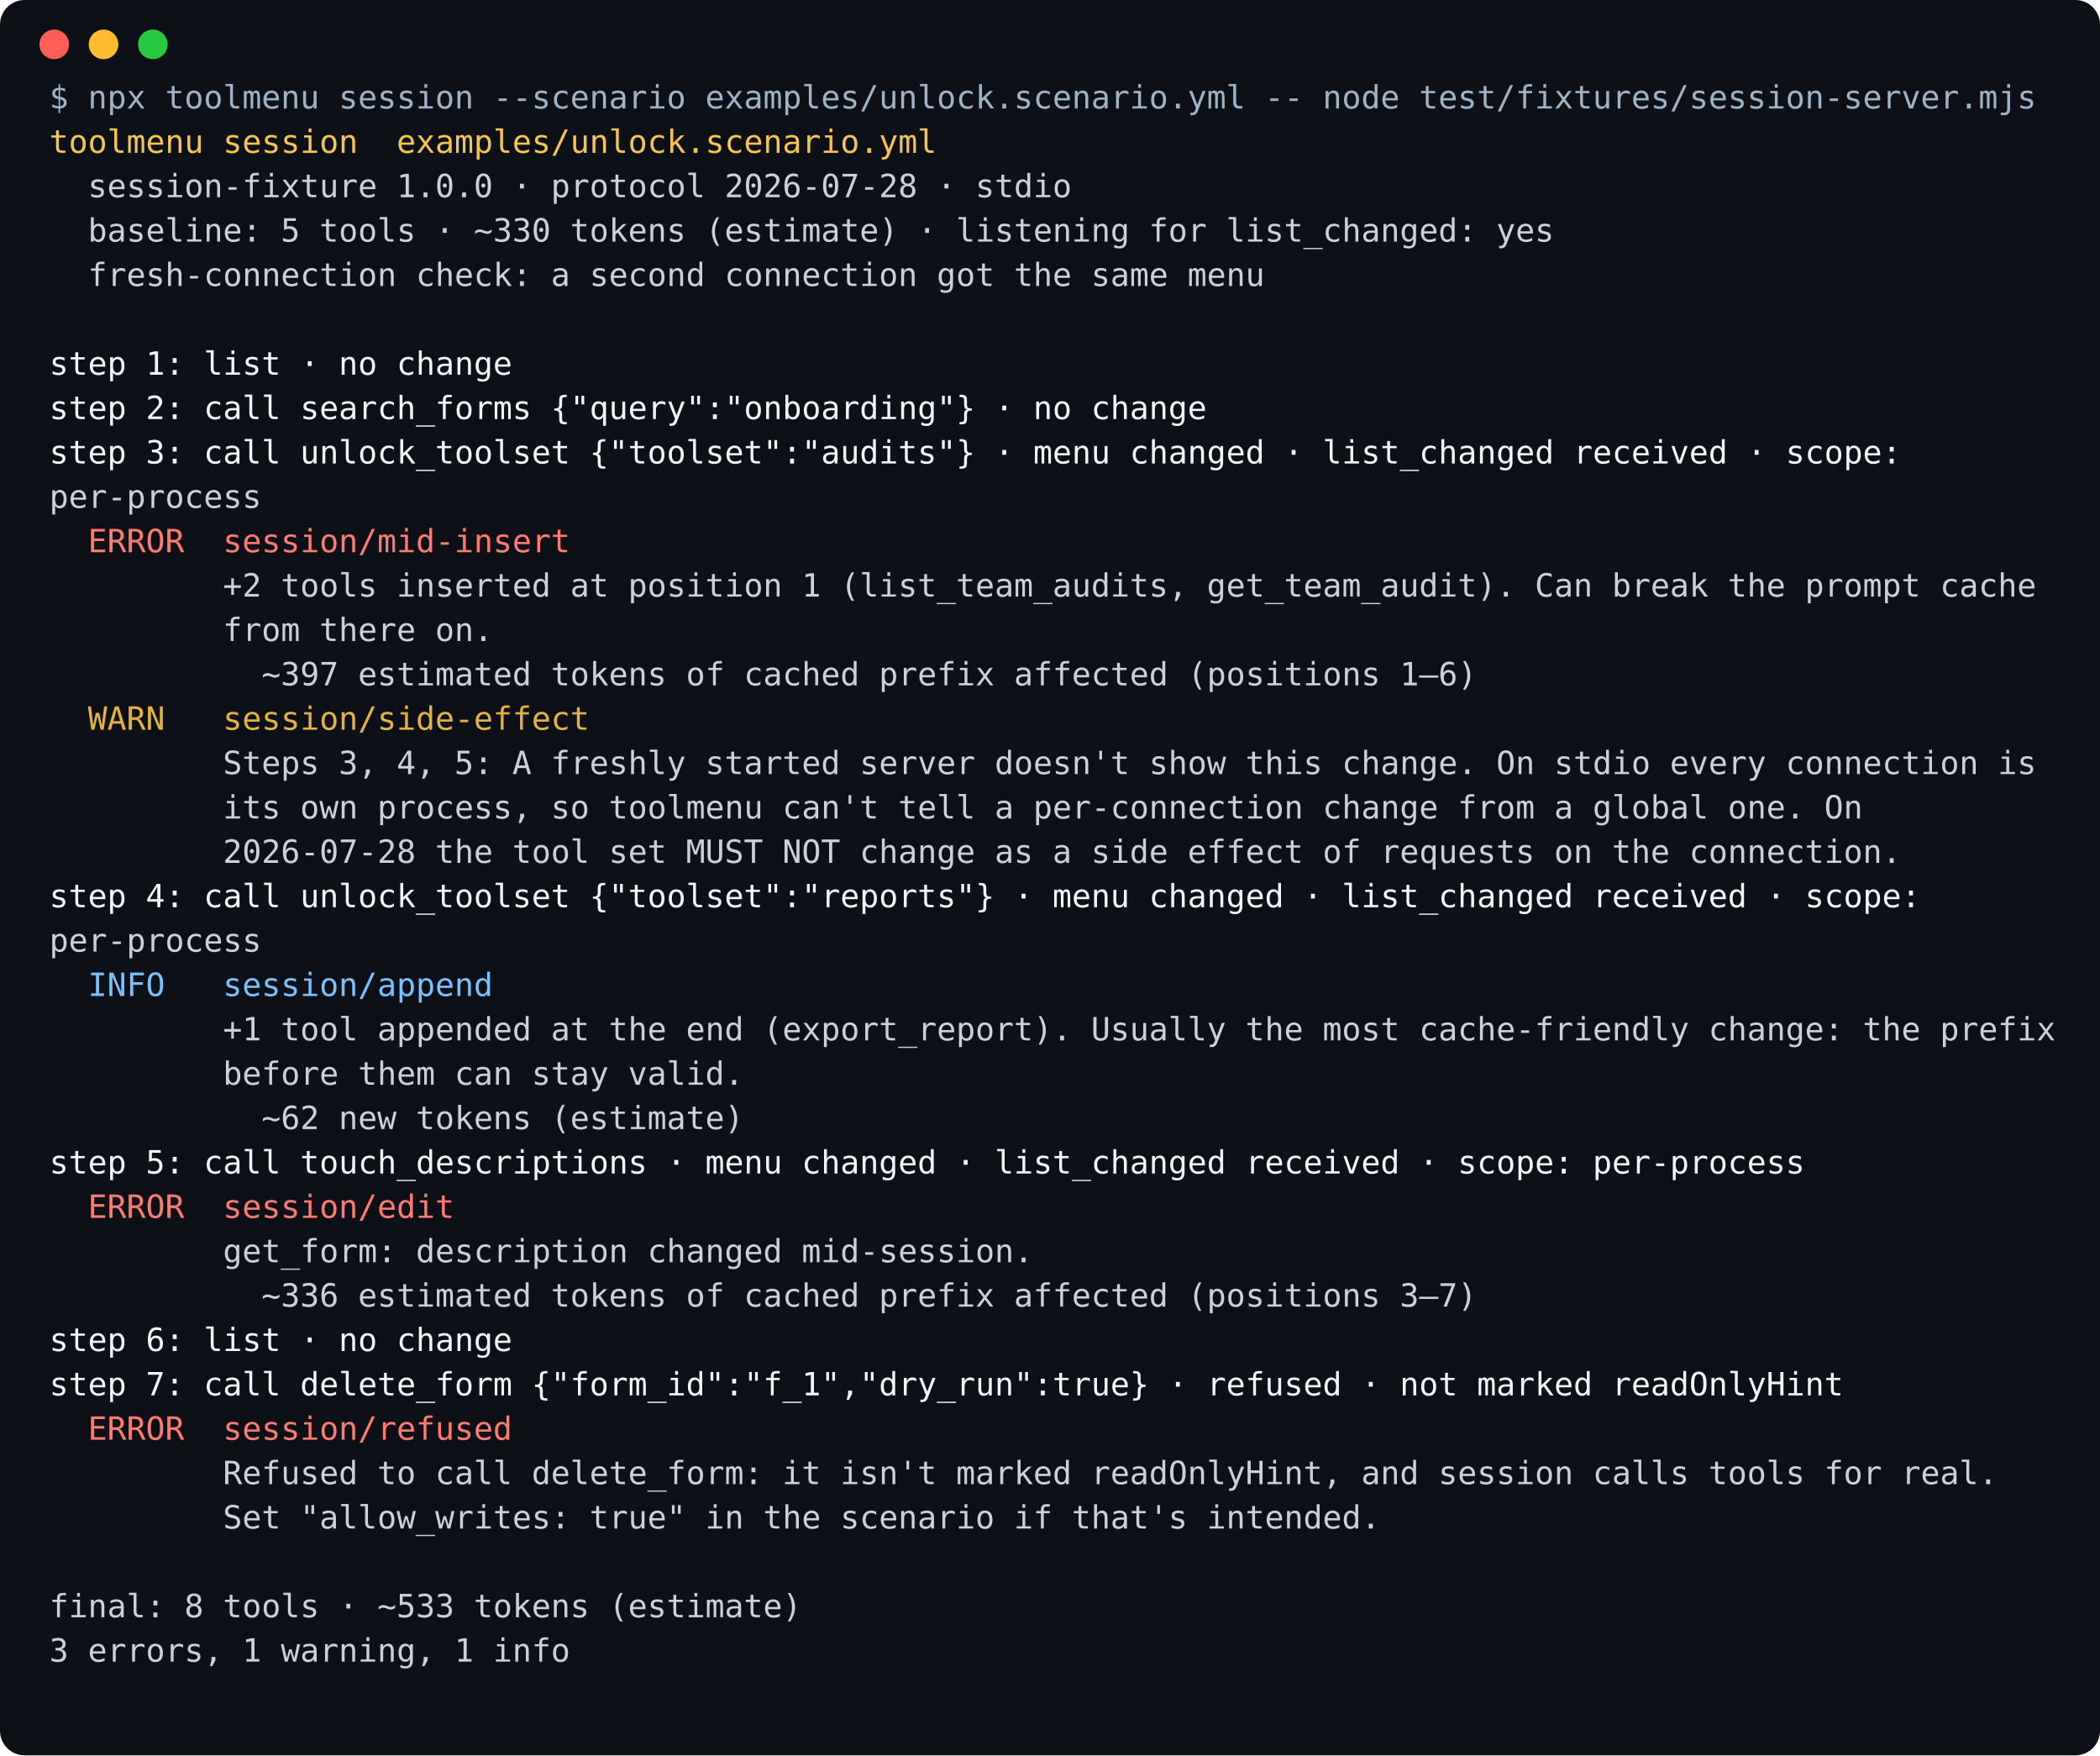
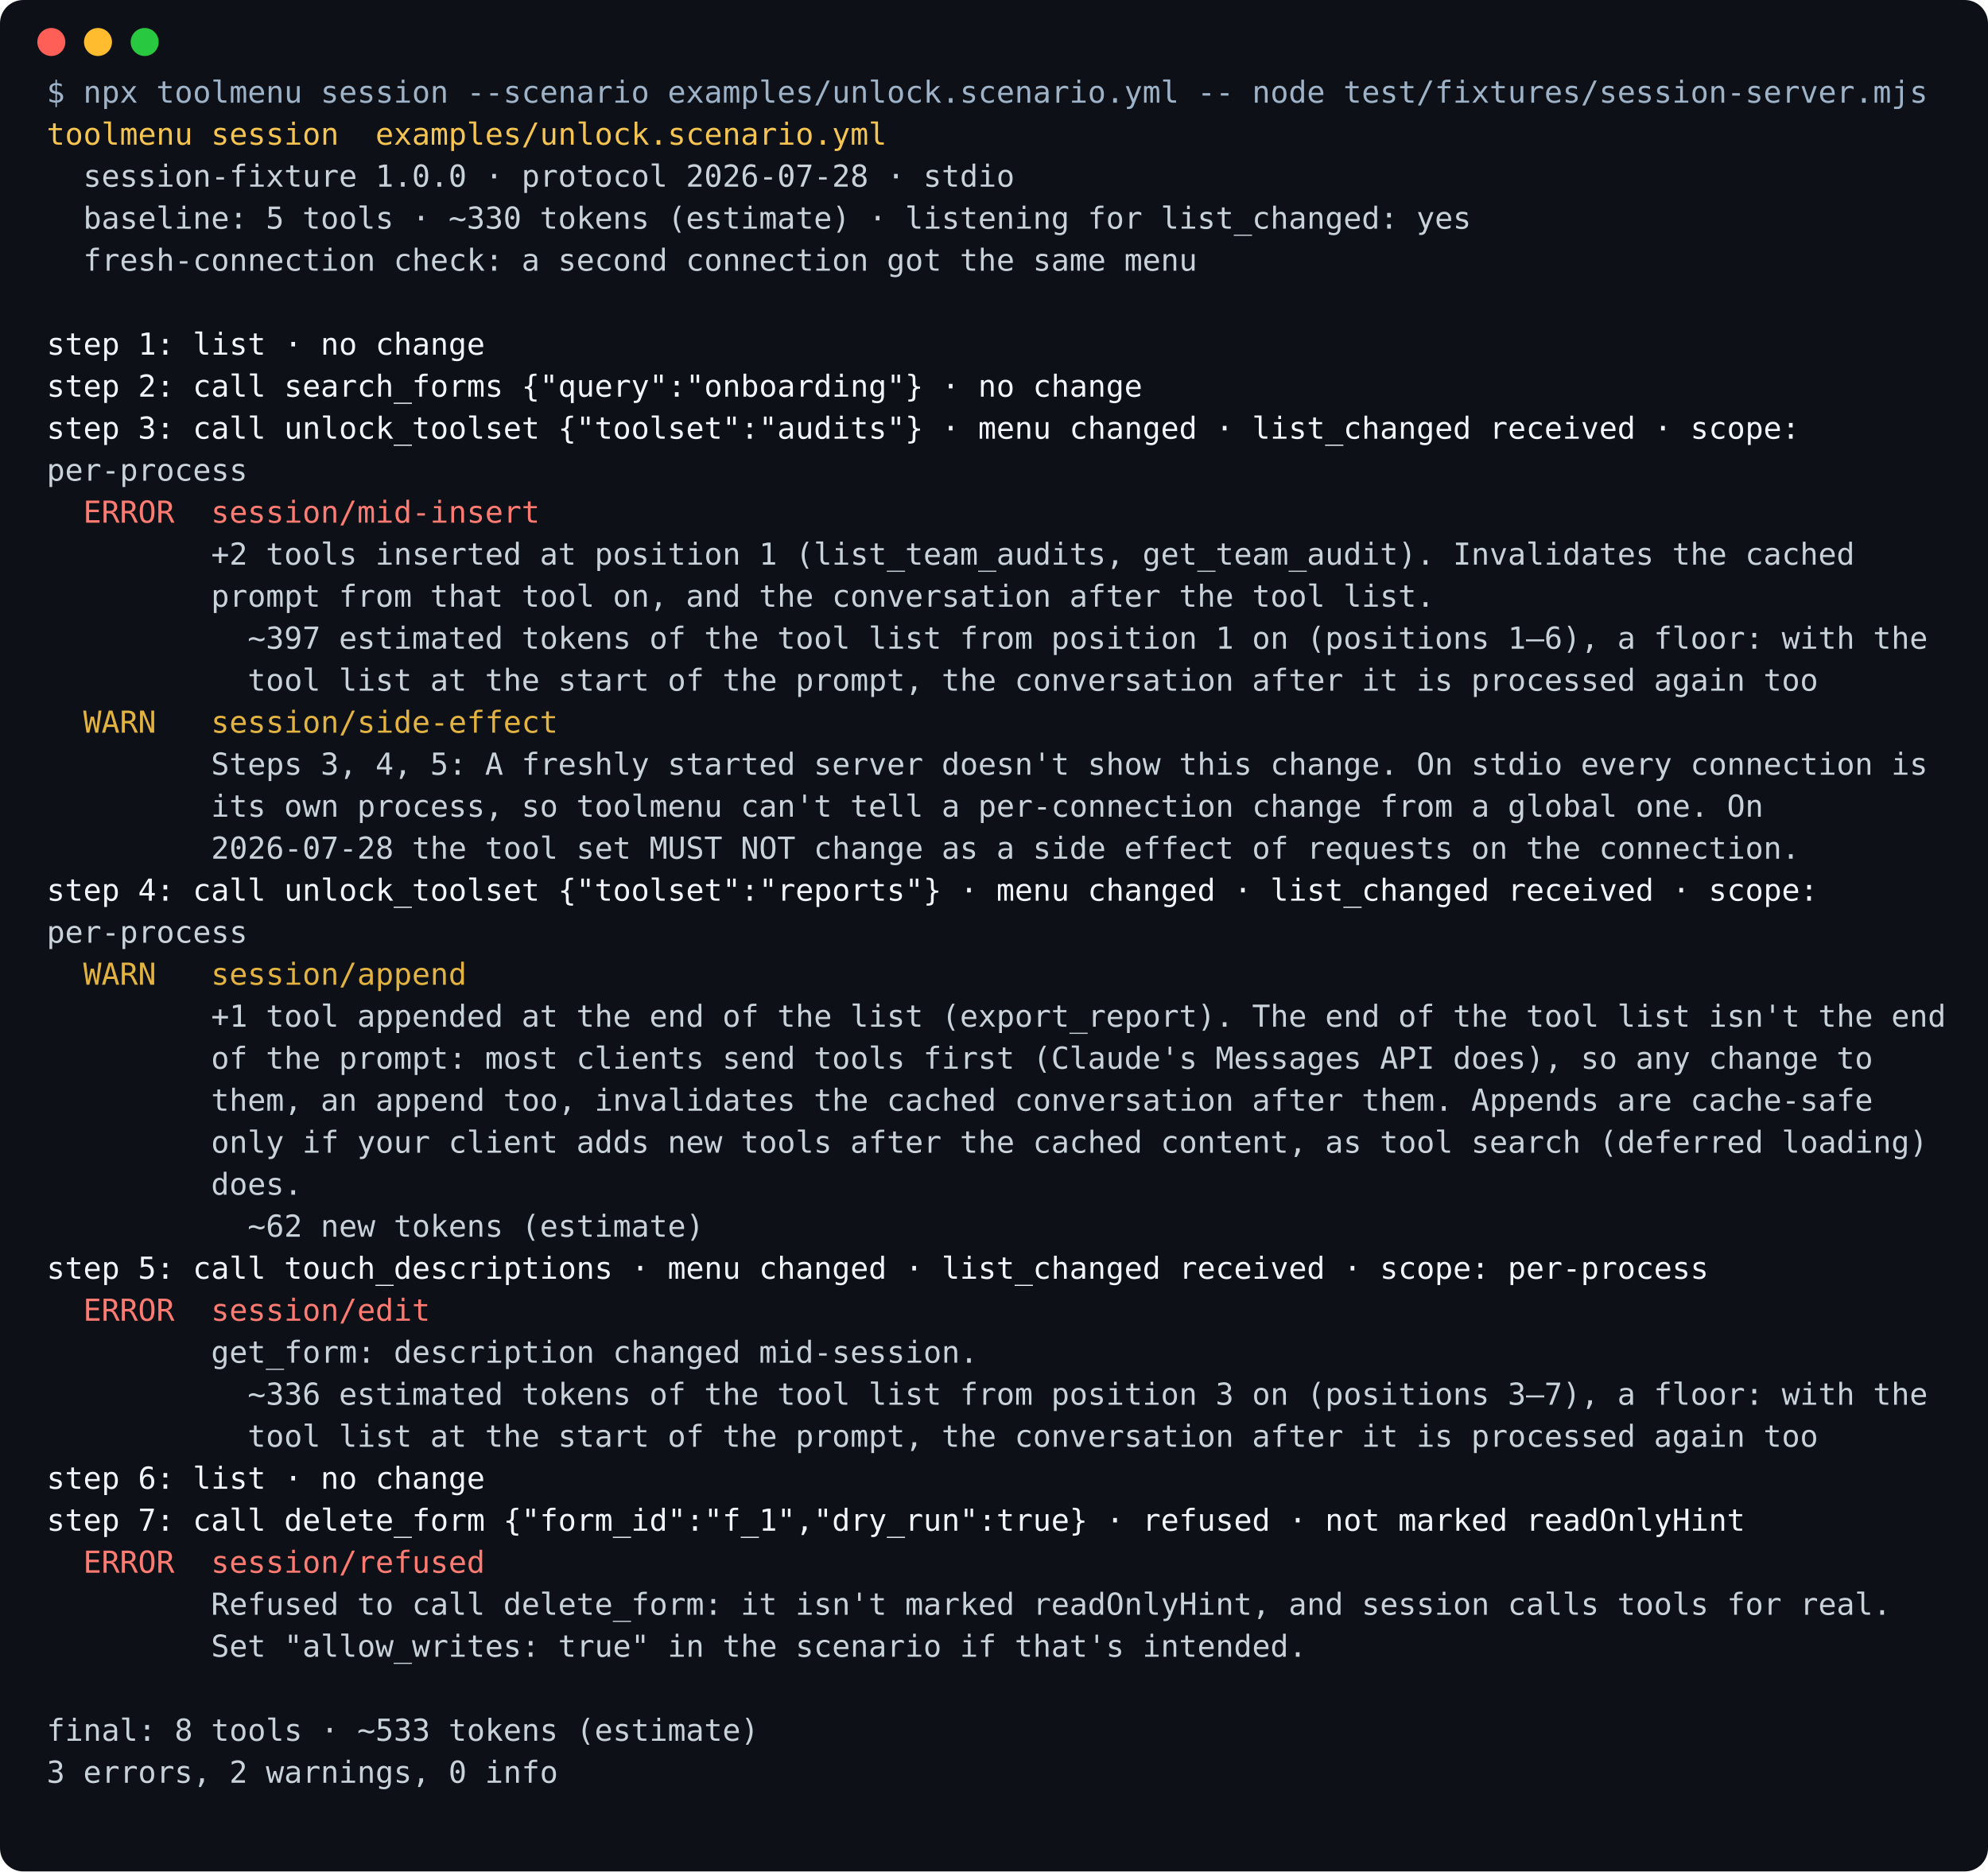
- <svg xmlns="http://www.w3.org/2000/svg" width="852" height="712" viewBox="0 0 852 712" role="img" aria-label="toolmenu session output: tools inserted mid-list, a description edited, each pinned to the step that caused it">
-   <rect width="852" height="712" rx="10" fill="#0d1117" />
+ <svg xmlns="http://www.w3.org/2000/svg" width="852" height="802" viewBox="0 0 852 802" role="img" aria-label="toolmenu session output: tools inserted mid-list, a description edited, each pinned to the step that caused it">
+   <rect width="852" height="802" rx="10" fill="#0d1117" />
  <circle cx="22" cy="18" r="6" fill="#ff5f57" />
  <circle cx="42" cy="18" r="6" fill="#febc2e" />
  <circle cx="62" cy="18" r="6" fill="#28c840" />
  <g font-family="ui-monospace, SFMono-Regular, Menlo, Consolas, monospace" font-size="13">
    <text x="20" y="44" fill="#9fb3c8" xml:space="preserve">$ npx toolmenu session --scenario examples/unlock.scenario.yml -- node test/fixtures/session-server.mjs</text>
    <text x="20" y="62" fill="#f5c451" xml:space="preserve">toolmenu session  examples/unlock.scenario.yml</text>
    <text x="20" y="80" fill="#c9d1d9" xml:space="preserve">  session-fixture 1.0.0 · protocol 2026-07-28 · stdio</text>
    <text x="20" y="98" fill="#c9d1d9" xml:space="preserve">  baseline: 5 tools · ~330 tokens (estimate) · listening for list_changed: yes</text>
    <text x="20" y="116" fill="#c9d1d9" xml:space="preserve">  fresh-connection check: a second connection got the same menu</text>
    <text x="20" y="134" fill="#c9d1d9" xml:space="preserve" />
    <text x="20" y="152" fill="#f0f6fc" xml:space="preserve">step 1: list · no change</text>
    <text x="20" y="170" fill="#f0f6fc" xml:space="preserve">step 2: call search_forms {"query":"onboarding"} · no change</text>
    <text x="20" y="188" fill="#f0f6fc" xml:space="preserve">step 3: call unlock_toolset {"toolset":"audits"} · menu changed · list_changed received · scope:</text>
    <text x="20" y="206" fill="#c9d1d9" xml:space="preserve">per-process</text>
    <text x="20" y="224" fill="#ff7b72" xml:space="preserve">  ERROR  session/mid-insert</text>
-     <text x="20" y="242" fill="#c9d1d9" xml:space="preserve">         +2 tools inserted at position 1 (list_team_audits, get_team_audit). Can break the prompt cache</text>
-     <text x="20" y="260" fill="#c9d1d9" xml:space="preserve">         from there on.</text>
-     <text x="20" y="278" fill="#c9d1d9" xml:space="preserve">           ~397 estimated tokens of cached prefix affected (positions 1–6)</text>
-     <text x="20" y="296" fill="#e3b341" xml:space="preserve">  WARN   session/side-effect</text>
-     <text x="20" y="314" fill="#c9d1d9" xml:space="preserve">         Steps 3, 4, 5: A freshly started server doesn't show this change. On stdio every connection is</text>
-     <text x="20" y="332" fill="#c9d1d9" xml:space="preserve">         its own process, so toolmenu can't tell a per-connection change from a global one. On</text>
-     <text x="20" y="350" fill="#c9d1d9" xml:space="preserve">         2026-07-28 the tool set MUST NOT change as a side effect of requests on the connection.</text>
-     <text x="20" y="368" fill="#f0f6fc" xml:space="preserve">step 4: call unlock_toolset {"toolset":"reports"} · menu changed · list_changed received · scope:</text>
-     <text x="20" y="386" fill="#c9d1d9" xml:space="preserve">per-process</text>
-     <text x="20" y="404" fill="#79c0ff" xml:space="preserve">  INFO   session/append</text>
-     <text x="20" y="422" fill="#c9d1d9" xml:space="preserve">         +1 tool appended at the end (export_report). Usually the most cache-friendly change: the prefix</text>
-     <text x="20" y="440" fill="#c9d1d9" xml:space="preserve">         before them can stay valid.</text>
-     <text x="20" y="458" fill="#c9d1d9" xml:space="preserve">           ~62 new tokens (estimate)</text>
-     <text x="20" y="476" fill="#f0f6fc" xml:space="preserve">step 5: call touch_descriptions · menu changed · list_changed received · scope: per-process</text>
-     <text x="20" y="494" fill="#ff7b72" xml:space="preserve">  ERROR  session/edit</text>
-     <text x="20" y="512" fill="#c9d1d9" xml:space="preserve">         get_form: description changed mid-session.</text>
-     <text x="20" y="530" fill="#c9d1d9" xml:space="preserve">           ~336 estimated tokens of cached prefix affected (positions 3–7)</text>
-     <text x="20" y="548" fill="#f0f6fc" xml:space="preserve">step 6: list · no change</text>
-     <text x="20" y="566" fill="#f0f6fc" xml:space="preserve">step 7: call delete_form {"form_id":"f_1","dry_run":true} · refused · not marked readOnlyHint</text>
-     <text x="20" y="584" fill="#ff7b72" xml:space="preserve">  ERROR  session/refused</text>
-     <text x="20" y="602" fill="#c9d1d9" xml:space="preserve">         Refused to call delete_form: it isn't marked readOnlyHint, and session calls tools for real.</text>
-     <text x="20" y="620" fill="#c9d1d9" xml:space="preserve">         Set "allow_writes: true" in the scenario if that's intended.</text>
-     <text x="20" y="638" fill="#c9d1d9" xml:space="preserve" />
-     <text x="20" y="656" fill="#c9d1d9" xml:space="preserve">final: 8 tools · ~533 tokens (estimate)</text>
-     <text x="20" y="674" fill="#c9d1d9" xml:space="preserve">3 errors, 1 warning, 1 info</text>
+     <text x="20" y="242" fill="#c9d1d9" xml:space="preserve">         +2 tools inserted at position 1 (list_team_audits, get_team_audit). Invalidates the cached</text>
+     <text x="20" y="260" fill="#c9d1d9" xml:space="preserve">         prompt from that tool on, and the conversation after the tool list.</text>
+     <text x="20" y="278" fill="#c9d1d9" xml:space="preserve">           ~397 estimated tokens of the tool list from position 1 on (positions 1–6), a floor: with the</text>
+     <text x="20" y="296" fill="#c9d1d9" xml:space="preserve">           tool list at the start of the prompt, the conversation after it is processed again too</text>
+     <text x="20" y="314" fill="#e3b341" xml:space="preserve">  WARN   session/side-effect</text>
+     <text x="20" y="332" fill="#c9d1d9" xml:space="preserve">         Steps 3, 4, 5: A freshly started server doesn't show this change. On stdio every connection is</text>
+     <text x="20" y="350" fill="#c9d1d9" xml:space="preserve">         its own process, so toolmenu can't tell a per-connection change from a global one. On</text>
+     <text x="20" y="368" fill="#c9d1d9" xml:space="preserve">         2026-07-28 the tool set MUST NOT change as a side effect of requests on the connection.</text>
+     <text x="20" y="386" fill="#f0f6fc" xml:space="preserve">step 4: call unlock_toolset {"toolset":"reports"} · menu changed · list_changed received · scope:</text>
+     <text x="20" y="404" fill="#c9d1d9" xml:space="preserve">per-process</text>
+     <text x="20" y="422" fill="#e3b341" xml:space="preserve">  WARN   session/append</text>
+     <text x="20" y="440" fill="#c9d1d9" xml:space="preserve">         +1 tool appended at the end of the list (export_report). The end of the tool list isn't the end</text>
+     <text x="20" y="458" fill="#c9d1d9" xml:space="preserve">         of the prompt: most clients send tools first (Claude's Messages API does), so any change to</text>
+     <text x="20" y="476" fill="#c9d1d9" xml:space="preserve">         them, an append too, invalidates the cached conversation after them. Appends are cache-safe</text>
+     <text x="20" y="494" fill="#c9d1d9" xml:space="preserve">         only if your client adds new tools after the cached content, as tool search (deferred loading)</text>
+     <text x="20" y="512" fill="#c9d1d9" xml:space="preserve">         does.</text>
+     <text x="20" y="530" fill="#c9d1d9" xml:space="preserve">           ~62 new tokens (estimate)</text>
+     <text x="20" y="548" fill="#f0f6fc" xml:space="preserve">step 5: call touch_descriptions · menu changed · list_changed received · scope: per-process</text>
+     <text x="20" y="566" fill="#ff7b72" xml:space="preserve">  ERROR  session/edit</text>
+     <text x="20" y="584" fill="#c9d1d9" xml:space="preserve">         get_form: description changed mid-session.</text>
+     <text x="20" y="602" fill="#c9d1d9" xml:space="preserve">           ~336 estimated tokens of the tool list from position 3 on (positions 3–7), a floor: with the</text>
+     <text x="20" y="620" fill="#c9d1d9" xml:space="preserve">           tool list at the start of the prompt, the conversation after it is processed again too</text>
+     <text x="20" y="638" fill="#f0f6fc" xml:space="preserve">step 6: list · no change</text>
+     <text x="20" y="656" fill="#f0f6fc" xml:space="preserve">step 7: call delete_form {"form_id":"f_1","dry_run":true} · refused · not marked readOnlyHint</text>
+     <text x="20" y="674" fill="#ff7b72" xml:space="preserve">  ERROR  session/refused</text>
+     <text x="20" y="692" fill="#c9d1d9" xml:space="preserve">         Refused to call delete_form: it isn't marked readOnlyHint, and session calls tools for real.</text>
+     <text x="20" y="710" fill="#c9d1d9" xml:space="preserve">         Set "allow_writes: true" in the scenario if that's intended.</text>
+     <text x="20" y="728" fill="#c9d1d9" xml:space="preserve" />
+     <text x="20" y="746" fill="#c9d1d9" xml:space="preserve">final: 8 tools · ~533 tokens (estimate)</text>
+     <text x="20" y="764" fill="#c9d1d9" xml:space="preserve">3 errors, 2 warnings, 0 info</text>
  </g>
</svg>
